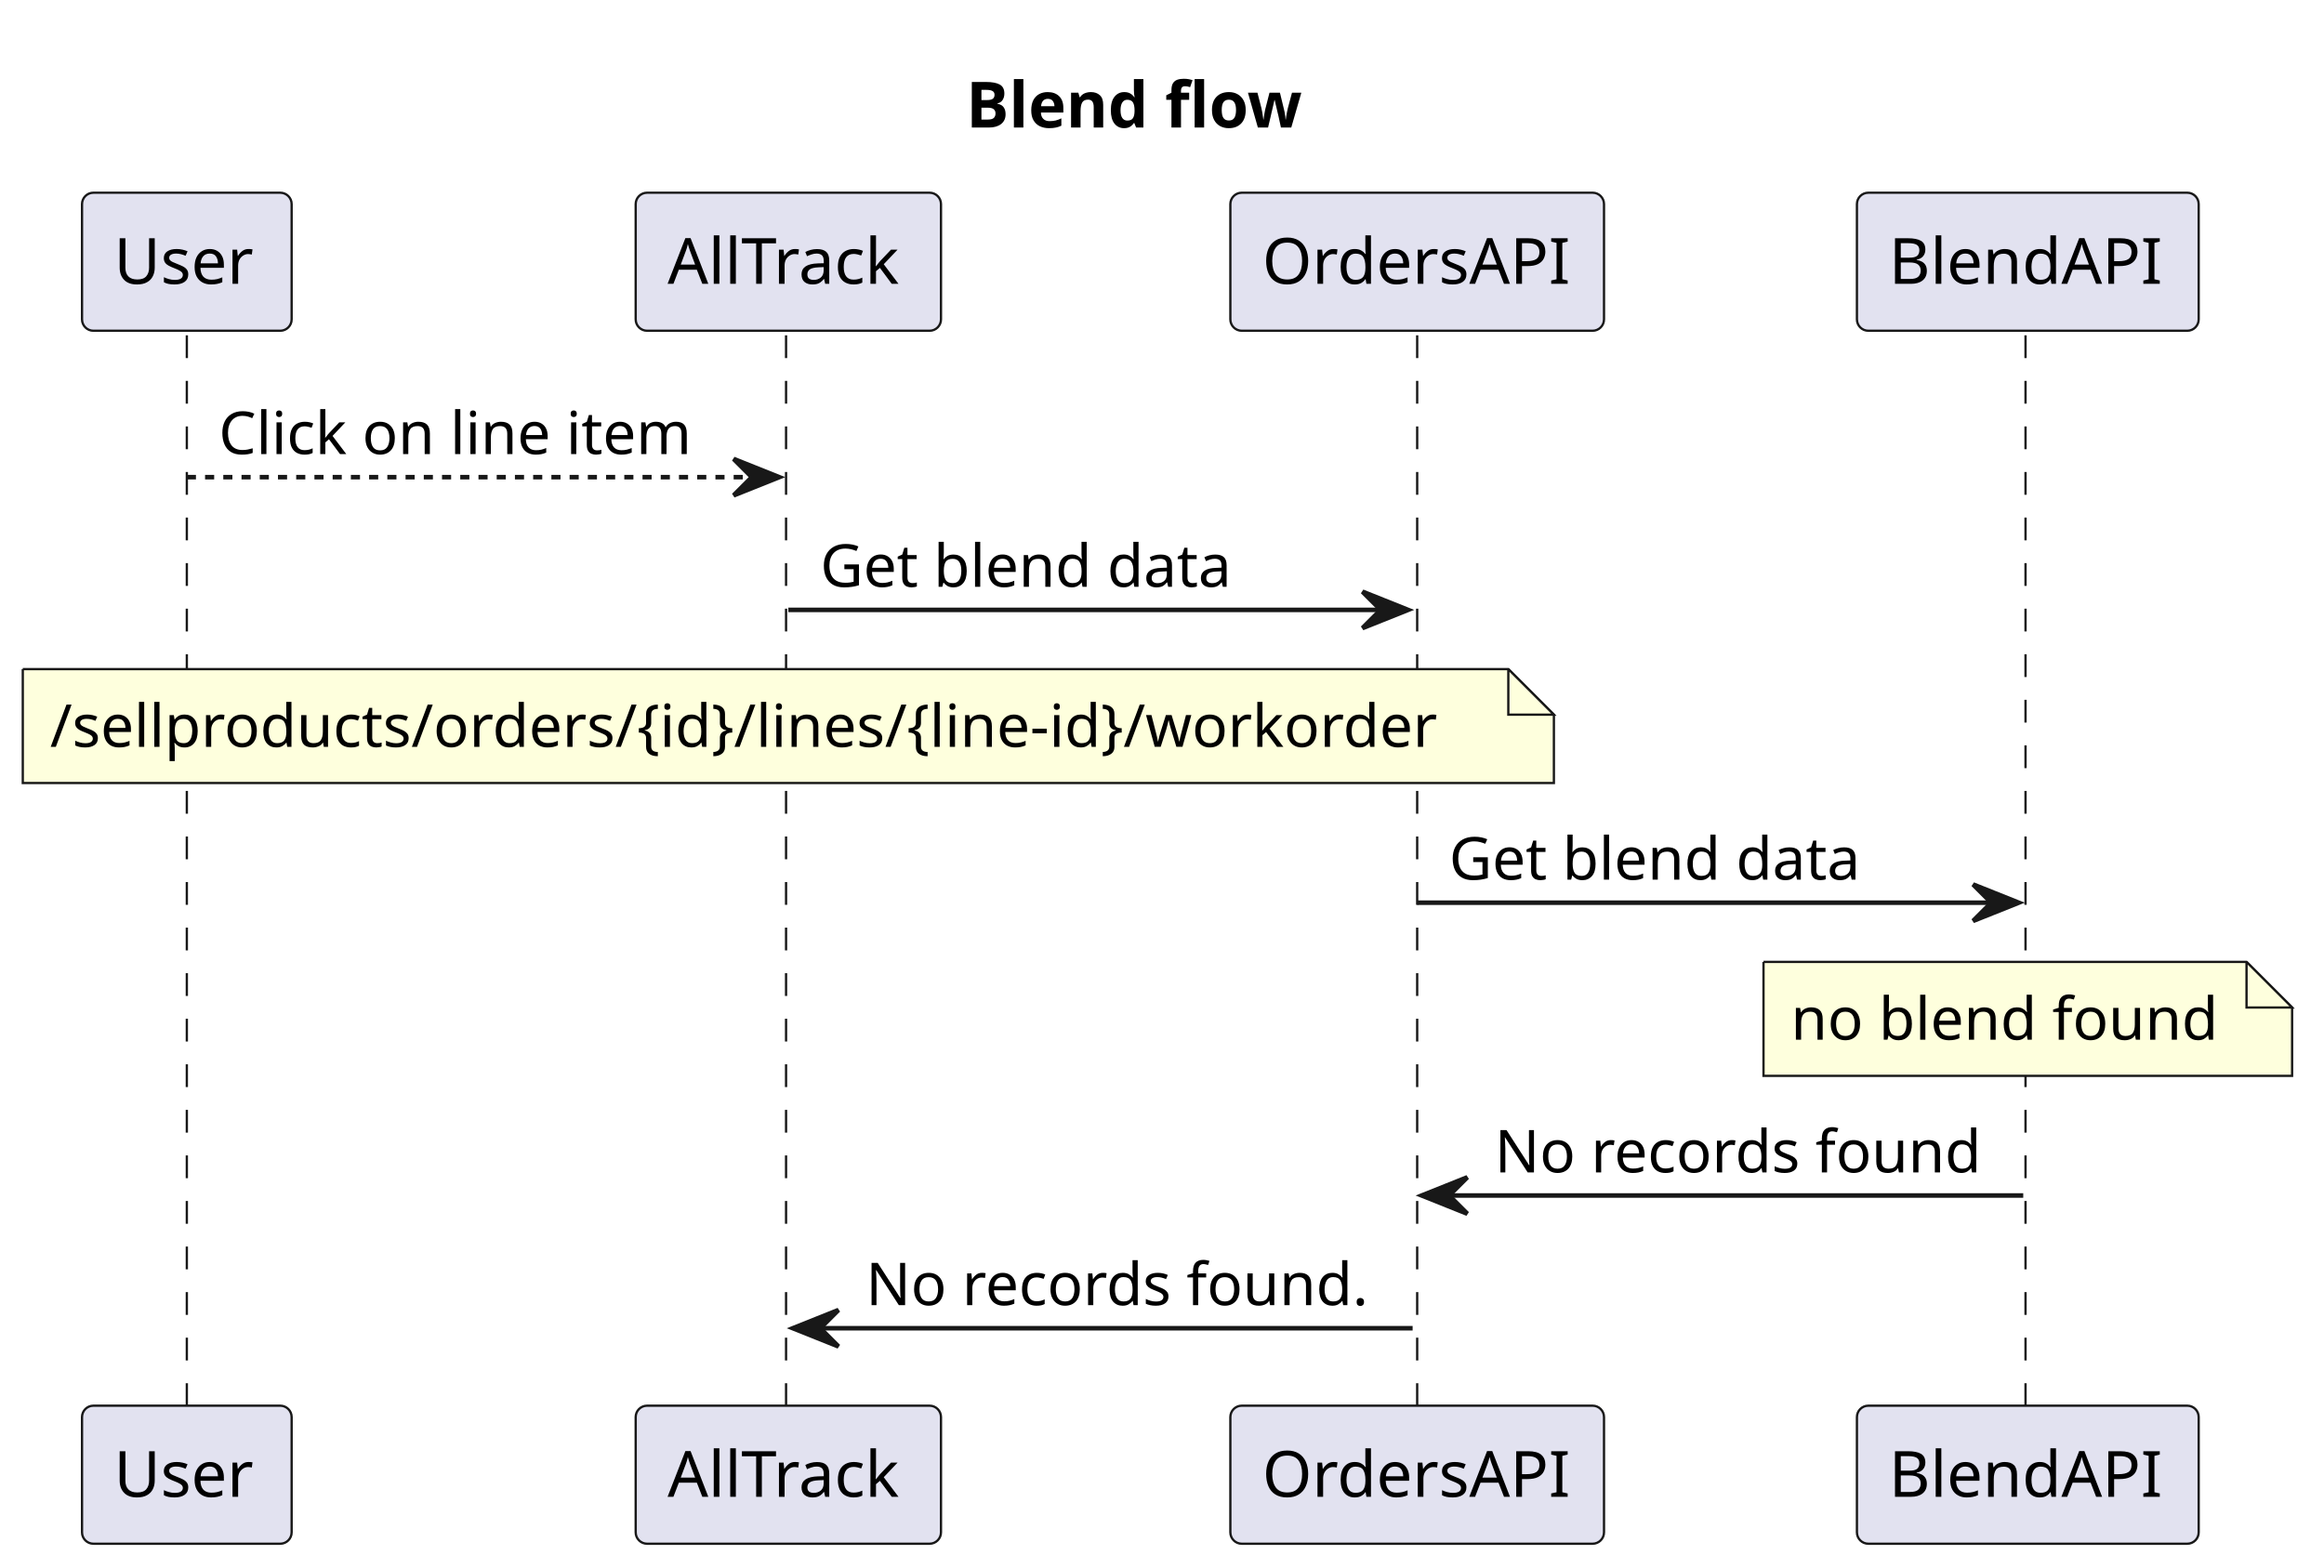
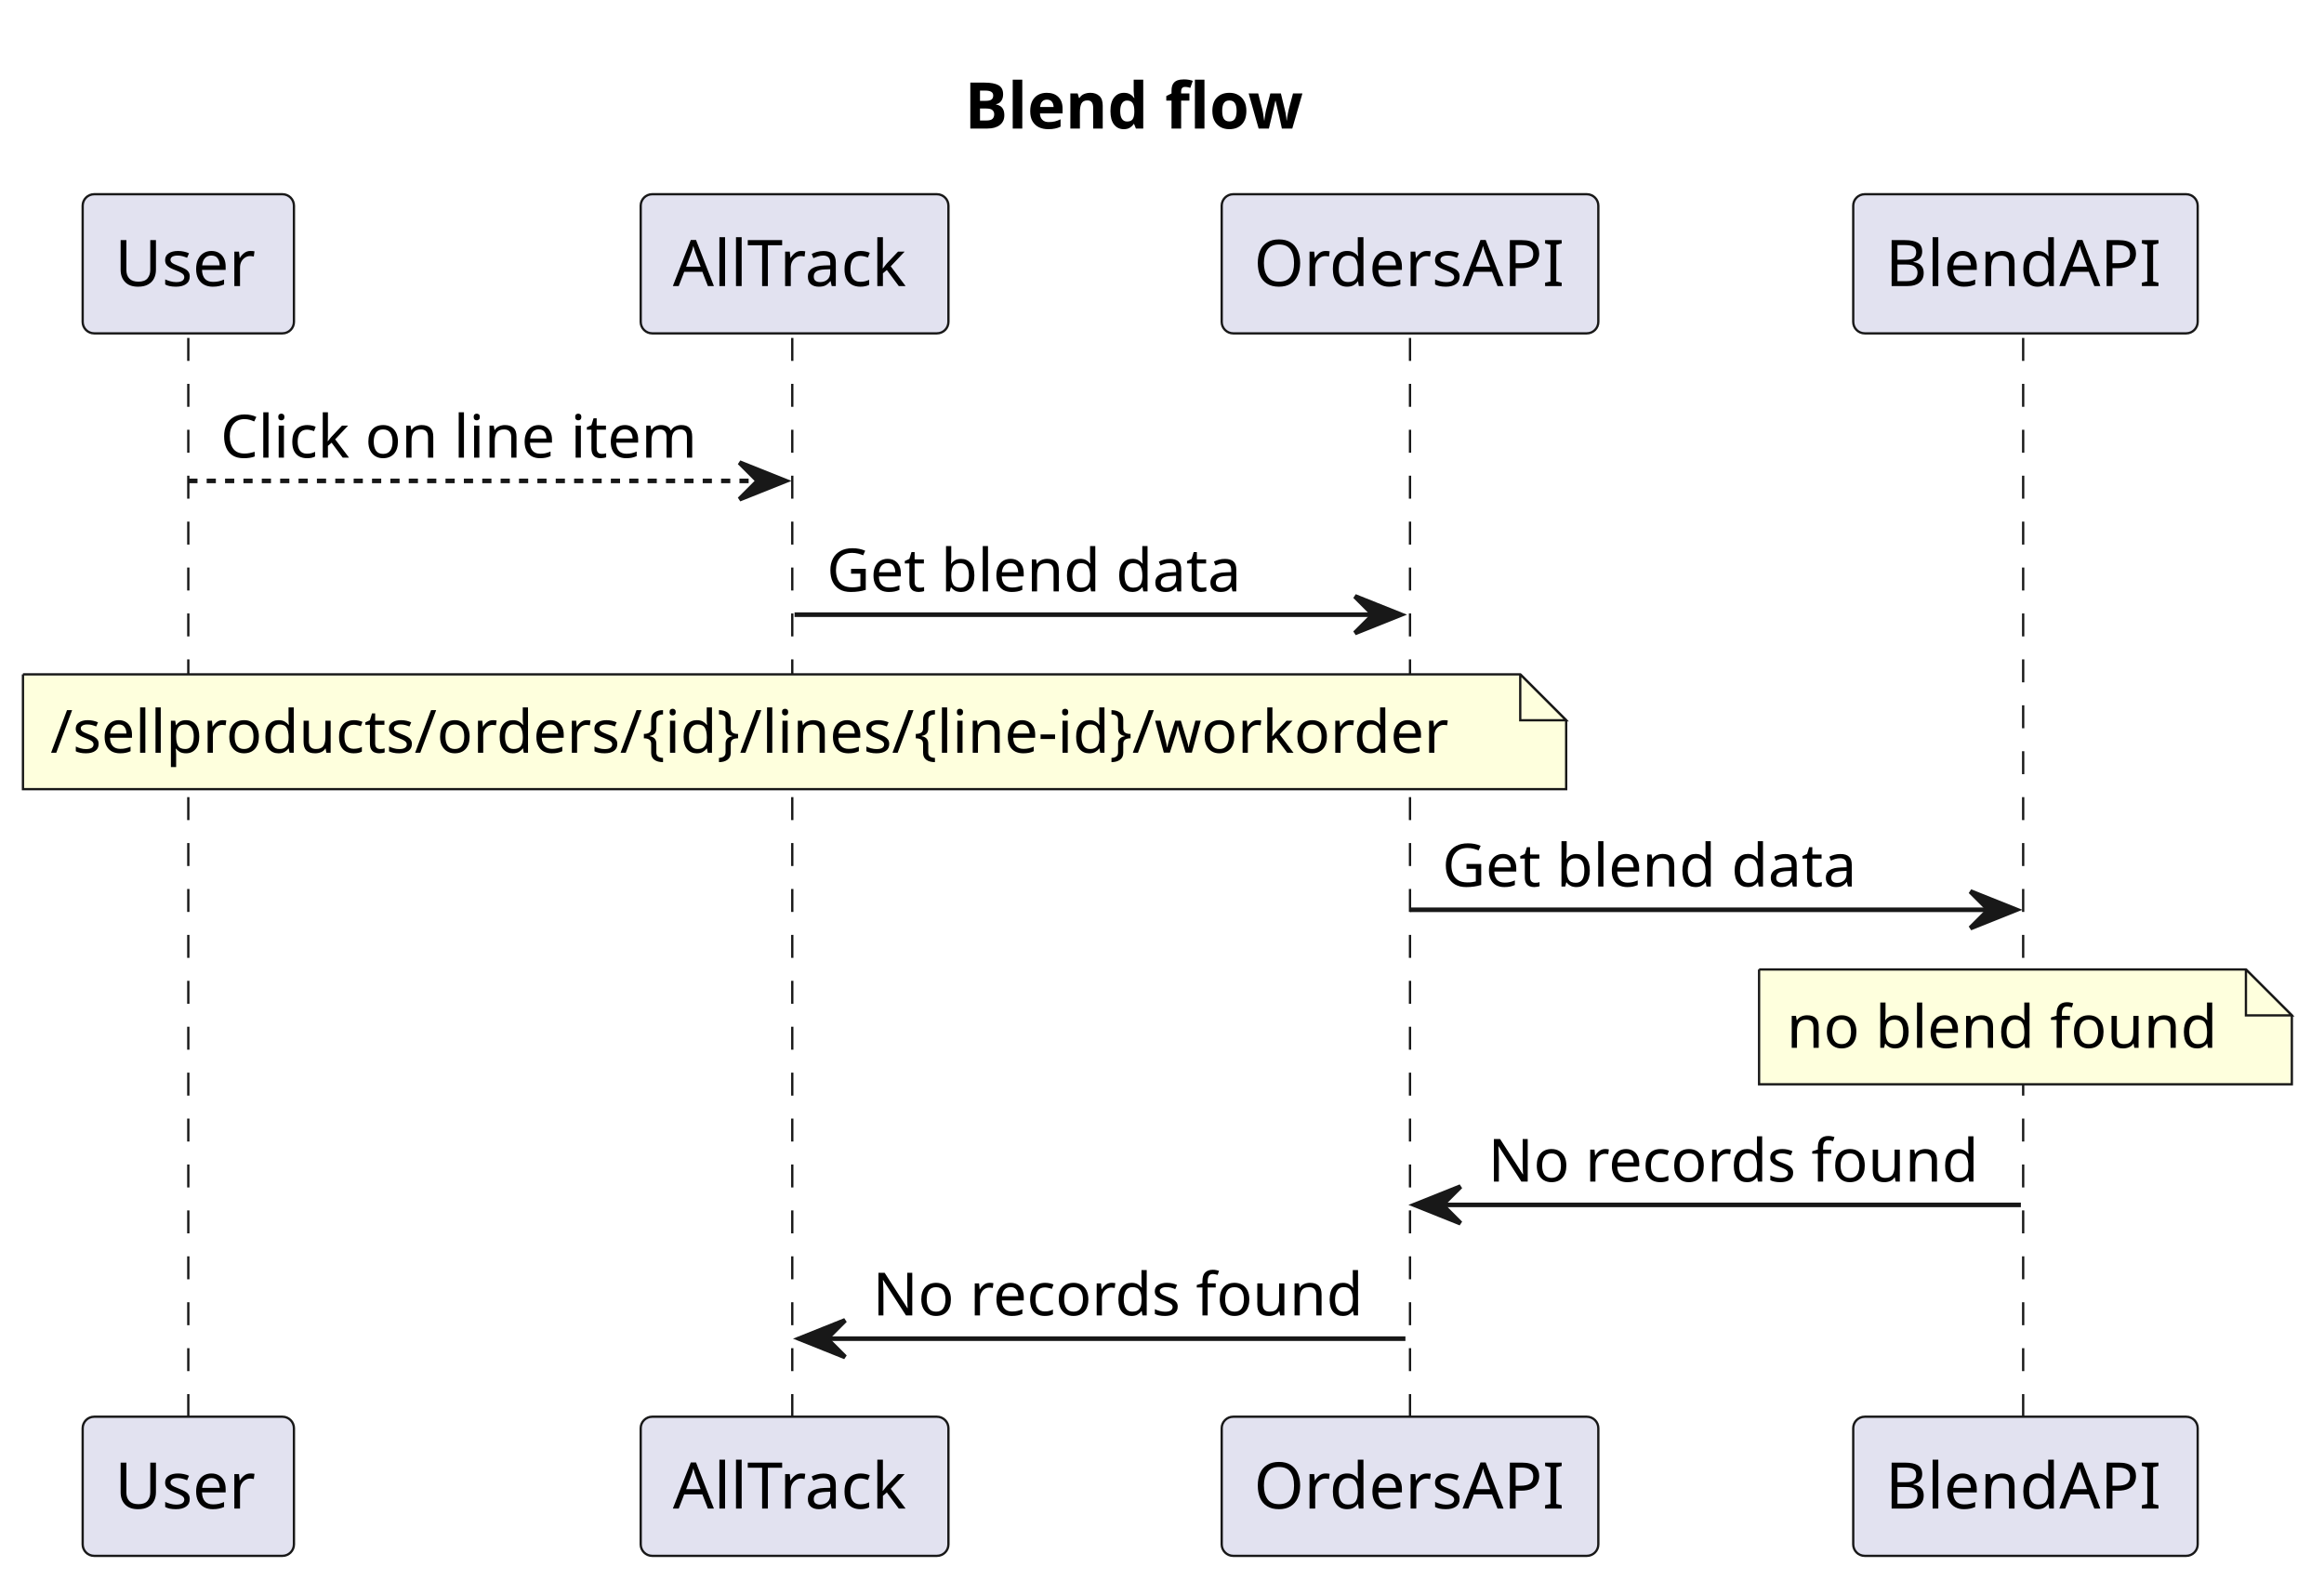
- <svg xmlns="http://www.w3.org/2000/svg" contentStyleType="text/css" height="344px" preserveAspectRatio="none" style="width:510px;height:344px;background:#FFFFFF;" version="1.1" viewBox="0 0 510 344" width="510px" zoomAndPan="magnify">
+ <svg xmlns="http://www.w3.org/2000/svg" contentStyleType="text/css" height="344px" preserveAspectRatio="none" style="width:506px;height:344px;background:#FFFFFF;" version="1.1" viewBox="0 0 506 344" width="506px" zoomAndPan="magnify">
  <defs />
  <g>
-     <text fill="#000000" font-family="sans-serif" font-size="14" font-weight="bold" lengthAdjust="spacing" textLength="83" x="212" y="27.995">Blend flow</text>
+     <text fill="#000000" font-family="sans-serif" font-size="14" font-weight="bold" lengthAdjust="spacing" textLength="83" x="210" y="27.995">Blend flow</text>
    <line style="stroke:#181818;stroke-width:0.5;stroke-dasharray:5.0,5.0;" x1="41" x2="41" y1="73.594" y2="309.523" />
    <line style="stroke:#181818;stroke-width:0.5;stroke-dasharray:5.0,5.0;" x1="172.5" x2="172.5" y1="73.594" y2="309.523" />
-     <line style="stroke:#181818;stroke-width:0.5;stroke-dasharray:5.0,5.0;" x1="311" x2="311" y1="73.594" y2="309.523" />
-     <line style="stroke:#181818;stroke-width:0.5;stroke-dasharray:5.0,5.0;" x1="444.5" x2="444.5" y1="73.594" y2="309.523" />
+     <line style="stroke:#181818;stroke-width:0.5;stroke-dasharray:5.0,5.0;" x1="307" x2="307" y1="73.594" y2="309.523" />
+     <line style="stroke:#181818;stroke-width:0.5;stroke-dasharray:5.0,5.0;" x1="440.5" x2="440.5" y1="73.594" y2="309.523" />
    <rect fill="#E2E2F0" height="30.297" rx="2.5" ry="2.5" style="stroke:#181818;stroke-width:0.5;" width="46" x="18" y="42.297" />
    <text fill="#000000" font-family="sans-serif" font-size="14" lengthAdjust="spacing" textLength="32" x="25" y="62.292">User</text>
    <rect fill="#E2E2F0" height="30.297" rx="2.5" ry="2.5" style="stroke:#181818;stroke-width:0.5;" width="46" x="18" y="308.523" />
    <text fill="#000000" font-family="sans-serif" font-size="14" lengthAdjust="spacing" textLength="32" x="25" y="328.519">User</text>
    <rect fill="#E2E2F0" height="30.297" rx="2.5" ry="2.5" style="stroke:#181818;stroke-width:0.5;" width="67" x="139.5" y="42.297" />
    <text fill="#000000" font-family="sans-serif" font-size="14" lengthAdjust="spacing" textLength="53" x="146.5" y="62.292">AllTrack</text>
    <rect fill="#E2E2F0" height="30.297" rx="2.5" ry="2.5" style="stroke:#181818;stroke-width:0.5;" width="67" x="139.5" y="308.523" />
    <text fill="#000000" font-family="sans-serif" font-size="14" lengthAdjust="spacing" textLength="53" x="146.5" y="328.519">AllTrack</text>
-     <rect fill="#E2E2F0" height="30.297" rx="2.5" ry="2.5" style="stroke:#181818;stroke-width:0.5;" width="82" x="270" y="42.297" />
-     <text fill="#000000" font-family="sans-serif" font-size="14" lengthAdjust="spacing" textLength="68" x="277" y="62.292">OrdersAPI</text>
-     <rect fill="#E2E2F0" height="30.297" rx="2.5" ry="2.5" style="stroke:#181818;stroke-width:0.5;" width="82" x="270" y="308.523" />
-     <text fill="#000000" font-family="sans-serif" font-size="14" lengthAdjust="spacing" textLength="68" x="277" y="328.519">OrdersAPI</text>
-     <rect fill="#E2E2F0" height="30.297" rx="2.5" ry="2.5" style="stroke:#181818;stroke-width:0.5;" width="75" x="407.5" y="42.297" />
-     <text fill="#000000" font-family="sans-serif" font-size="14" lengthAdjust="spacing" textLength="61" x="414.5" y="62.292">BlendAPI</text>
-     <rect fill="#E2E2F0" height="30.297" rx="2.5" ry="2.5" style="stroke:#181818;stroke-width:0.5;" width="75" x="407.5" y="308.523" />
-     <text fill="#000000" font-family="sans-serif" font-size="14" lengthAdjust="spacing" textLength="61" x="414.5" y="328.519">BlendAPI</text>
+     <rect fill="#E2E2F0" height="30.297" rx="2.5" ry="2.5" style="stroke:#181818;stroke-width:0.5;" width="82" x="266" y="42.297" />
+     <text fill="#000000" font-family="sans-serif" font-size="14" lengthAdjust="spacing" textLength="68" x="273" y="62.292">OrdersAPI</text>
+     <rect fill="#E2E2F0" height="30.297" rx="2.5" ry="2.5" style="stroke:#181818;stroke-width:0.5;" width="82" x="266" y="308.523" />
+     <text fill="#000000" font-family="sans-serif" font-size="14" lengthAdjust="spacing" textLength="68" x="273" y="328.519">OrdersAPI</text>
+     <rect fill="#E2E2F0" height="30.297" rx="2.5" ry="2.5" style="stroke:#181818;stroke-width:0.5;" width="75" x="403.5" y="42.297" />
+     <text fill="#000000" font-family="sans-serif" font-size="14" lengthAdjust="spacing" textLength="61" x="410.5" y="62.292">BlendAPI</text>
+     <rect fill="#E2E2F0" height="30.297" rx="2.5" ry="2.5" style="stroke:#181818;stroke-width:0.5;" width="75" x="403.5" y="308.523" />
+     <text fill="#000000" font-family="sans-serif" font-size="14" lengthAdjust="spacing" textLength="61" x="410.5" y="328.519">BlendAPI</text>
    <polygon fill="#181818" points="161,100.727,171,104.727,161,108.727,165,104.727" style="stroke:#181818;stroke-width:1.0;" />
    <line style="stroke:#181818;stroke-width:1.0;stroke-dasharray:2.0,2.0;" x1="41" x2="167" y1="104.727" y2="104.727" />
    <text fill="#000000" font-family="sans-serif" font-size="13" lengthAdjust="spacing" textLength="108" x="48" y="99.661">Click on line item</text>
-     <polygon fill="#181818" points="299,129.859,309,133.859,299,137.859,303,133.859" style="stroke:#181818;stroke-width:1.0;" />
-     <line style="stroke:#181818;stroke-width:1.0;" x1="173" x2="305" y1="133.859" y2="133.859" />
+     <polygon fill="#181818" points="295,129.859,305,133.859,295,137.859,299,133.859" style="stroke:#181818;stroke-width:1.0;" />
+     <line style="stroke:#181818;stroke-width:1.0;" x1="173" x2="301" y1="133.859" y2="133.859" />
    <text fill="#000000" font-family="sans-serif" font-size="13" lengthAdjust="spacing" textLength="95" x="180" y="128.793">Get blend data</text>
    <path d="M5,146.859 L5,171.859 L341,171.859 L341,156.859 L331,146.859 L5,146.859 " fill="#FEFFDD" style="stroke:#181818;stroke-width:0.5;" />
    <path d="M331,146.859 L331,156.859 L341,156.859 L331,146.859 " fill="#FEFFDD" style="stroke:#181818;stroke-width:0.5;" />
    <text fill="#000000" font-family="sans-serif" font-size="13" lengthAdjust="spacing" textLength="315" x="11" y="163.926">/sellproducts/orders/{id}/lines/{line-id}/workorder</text>
-     <polygon fill="#181818" points="433,194.125,443,198.125,433,202.125,437,198.125" style="stroke:#181818;stroke-width:1.0;" />
-     <line style="stroke:#181818;stroke-width:1.0;" x1="311" x2="439" y1="198.125" y2="198.125" />
-     <text fill="#000000" font-family="sans-serif" font-size="13" lengthAdjust="spacing" textLength="95" x="318" y="193.059">Get blend data</text>
-     <path d="M387,211.125 L387,236.125 L503,236.125 L503,221.125 L493,211.125 L387,211.125 " fill="#FEFFDD" style="stroke:#181818;stroke-width:0.5;" />
-     <path d="M493,211.125 L493,221.125 L503,221.125 L493,211.125 " fill="#FEFFDD" style="stroke:#181818;stroke-width:0.5;" />
-     <text fill="#000000" font-family="sans-serif" font-size="13" lengthAdjust="spacing" textLength="95" x="393" y="228.192">no blend found</text>
-     <polygon fill="#181818" points="322,258.391,312,262.391,322,266.391,318,262.391" style="stroke:#181818;stroke-width:1.0;" />
-     <line style="stroke:#181818;stroke-width:1.0;" x1="316" x2="444" y1="262.391" y2="262.391" />
-     <text fill="#000000" font-family="sans-serif" font-size="13" lengthAdjust="spacing" textLength="110" x="328" y="257.325">No records found</text>
+     <polygon fill="#181818" points="429,194.125,439,198.125,429,202.125,433,198.125" style="stroke:#181818;stroke-width:1.0;" />
+     <line style="stroke:#181818;stroke-width:1.0;" x1="307" x2="435" y1="198.125" y2="198.125" />
+     <text fill="#000000" font-family="sans-serif" font-size="13" lengthAdjust="spacing" textLength="95" x="314" y="193.059">Get blend data</text>
+     <path d="M383,211.125 L383,236.125 L499,236.125 L499,221.125 L489,211.125 L383,211.125 " fill="#FEFFDD" style="stroke:#181818;stroke-width:0.5;" />
+     <path d="M489,211.125 L489,221.125 L499,221.125 L489,211.125 " fill="#FEFFDD" style="stroke:#181818;stroke-width:0.5;" />
+     <text fill="#000000" font-family="sans-serif" font-size="13" lengthAdjust="spacing" textLength="95" x="389" y="228.192">no blend found</text>
+     <polygon fill="#181818" points="318,258.391,308,262.391,318,266.391,314,262.391" style="stroke:#181818;stroke-width:1.0;" />
+     <line style="stroke:#181818;stroke-width:1.0;" x1="312" x2="440" y1="262.391" y2="262.391" />
+     <text fill="#000000" font-family="sans-serif" font-size="13" lengthAdjust="spacing" textLength="110" x="324" y="257.325">No records found</text>
    <polygon fill="#181818" points="184,287.523,174,291.523,184,295.523,180,291.523" style="stroke:#181818;stroke-width:1.0;" />
-     <line style="stroke:#181818;stroke-width:1.0;" x1="178" x2="310" y1="291.523" y2="291.523" />
-     <text fill="#000000" font-family="sans-serif" font-size="13" lengthAdjust="spacing" textLength="114" x="190" y="286.457">No records found.</text>
+     <line style="stroke:#181818;stroke-width:1.0;" x1="178" x2="306" y1="291.523" y2="291.523" />
+     <text fill="#000000" font-family="sans-serif" font-size="13" lengthAdjust="spacing" textLength="110" x="190" y="286.457">No records found</text>
  </g>
</svg>
